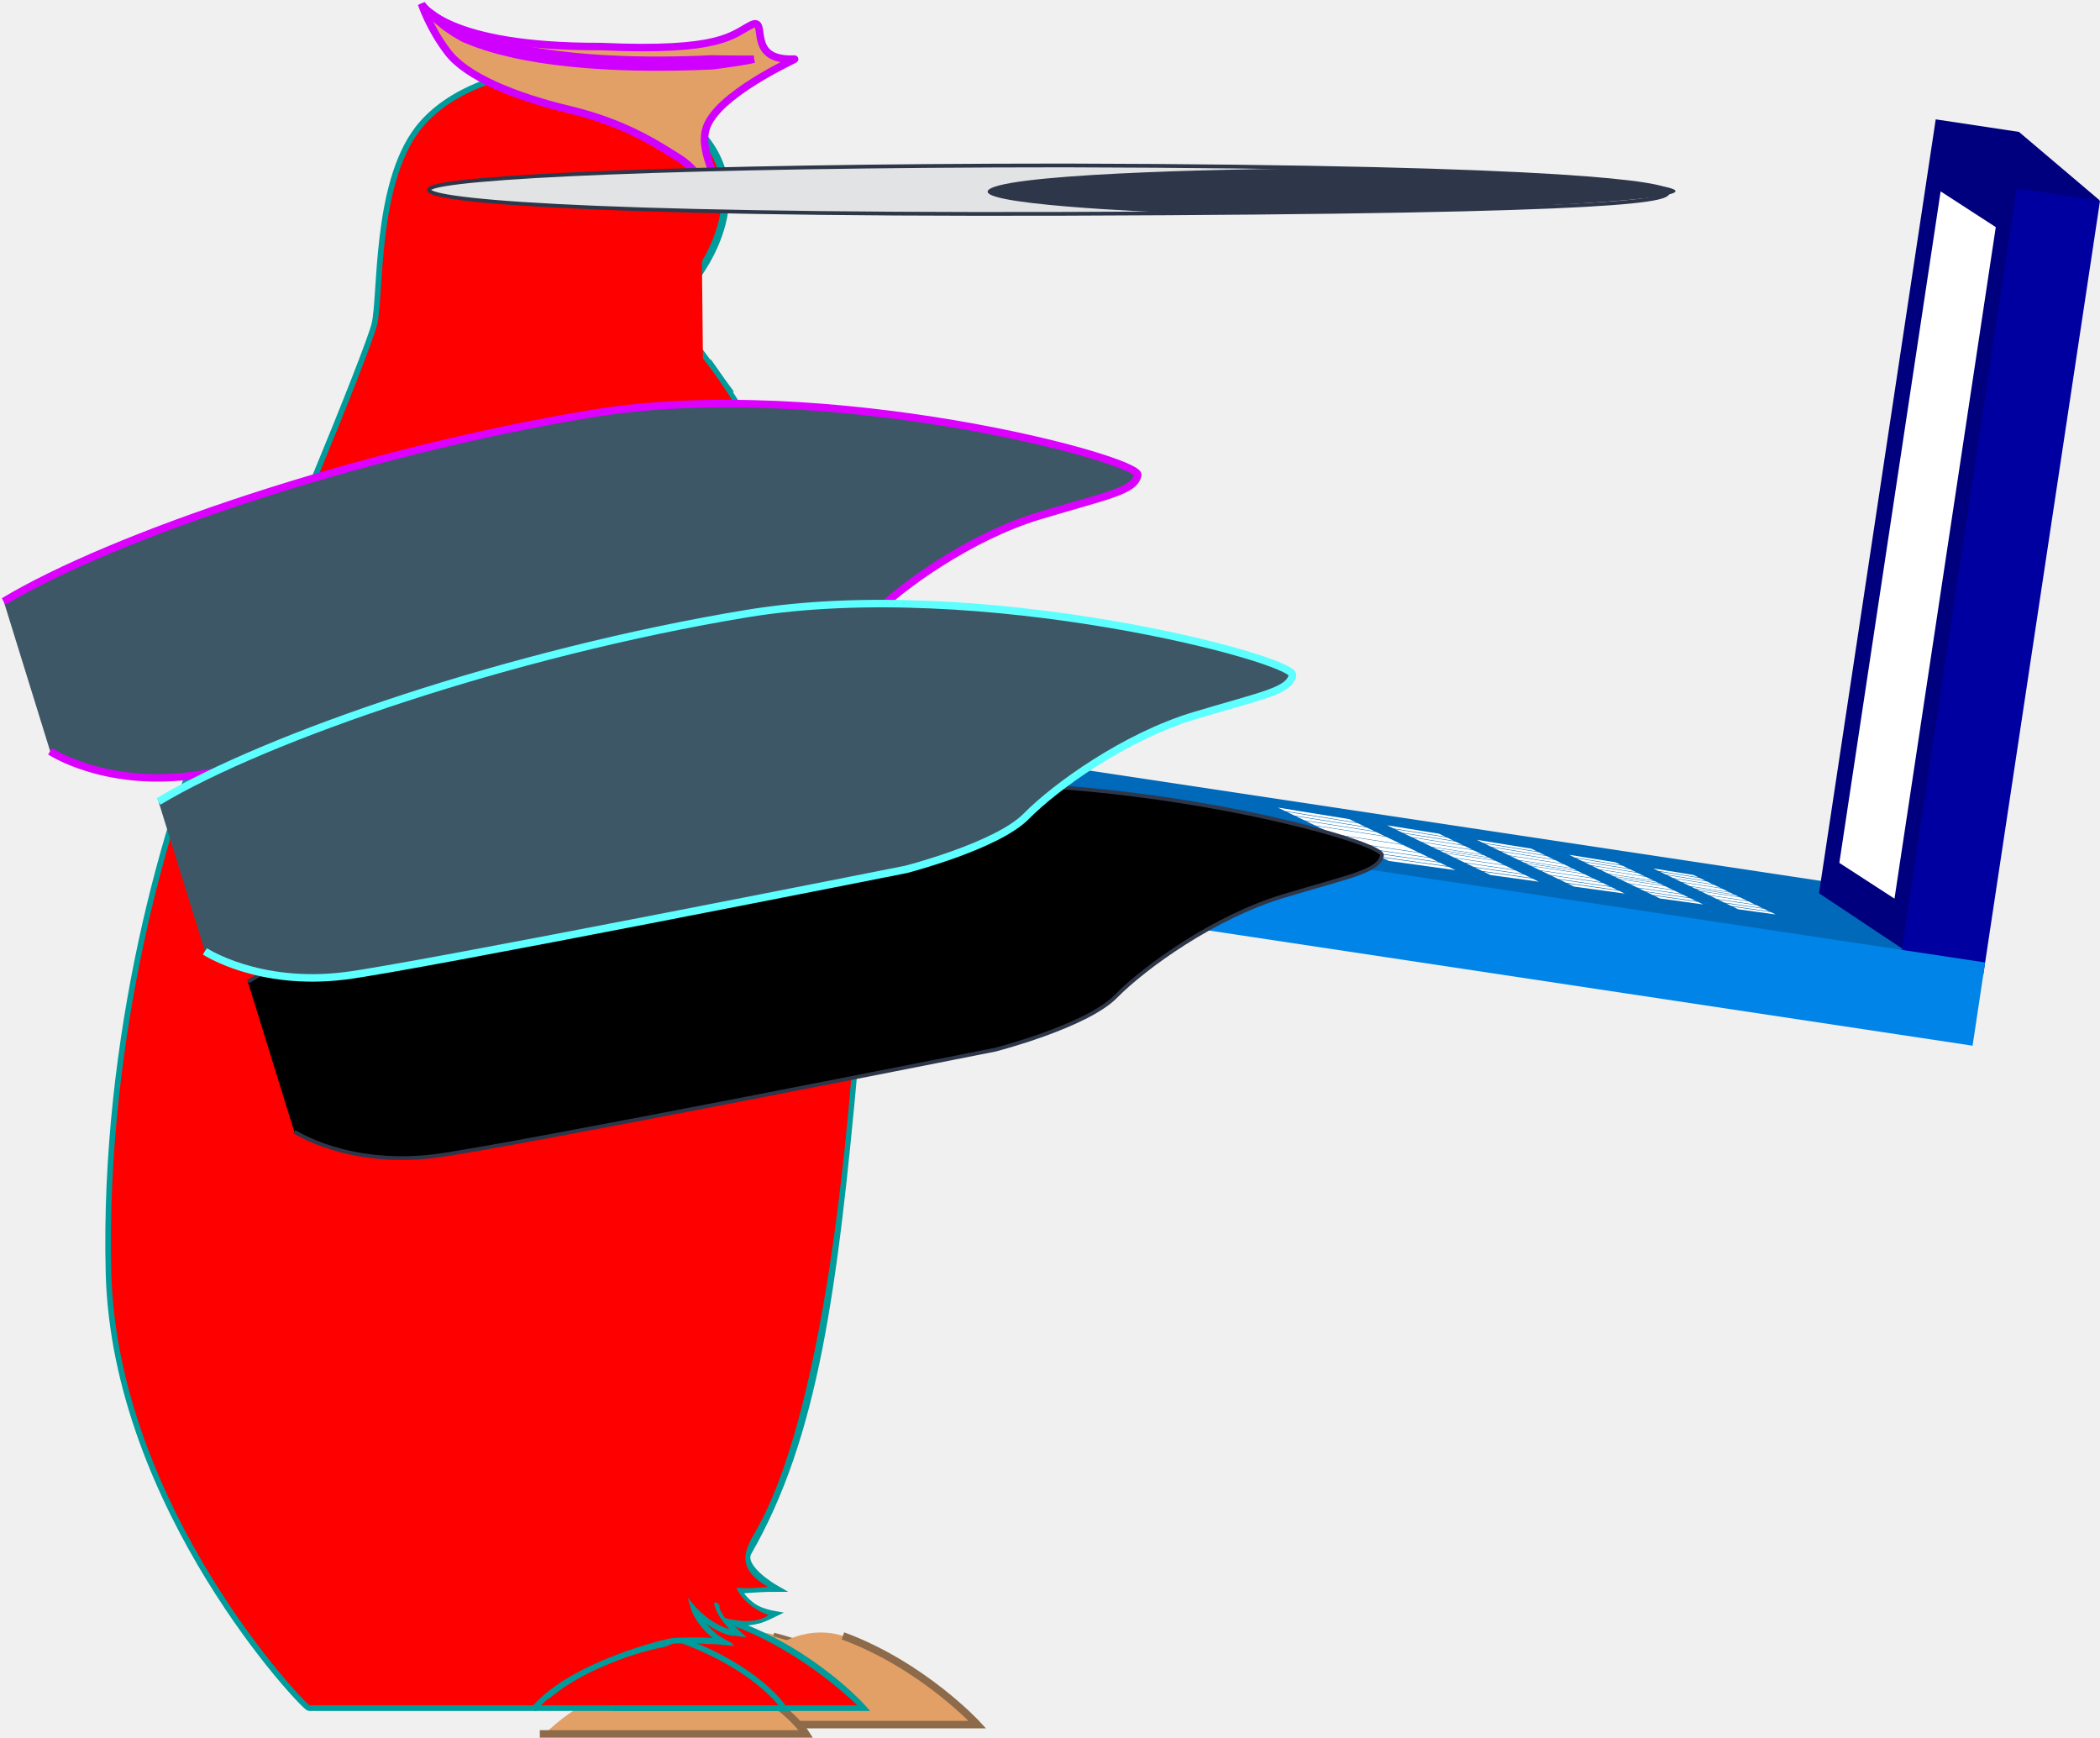
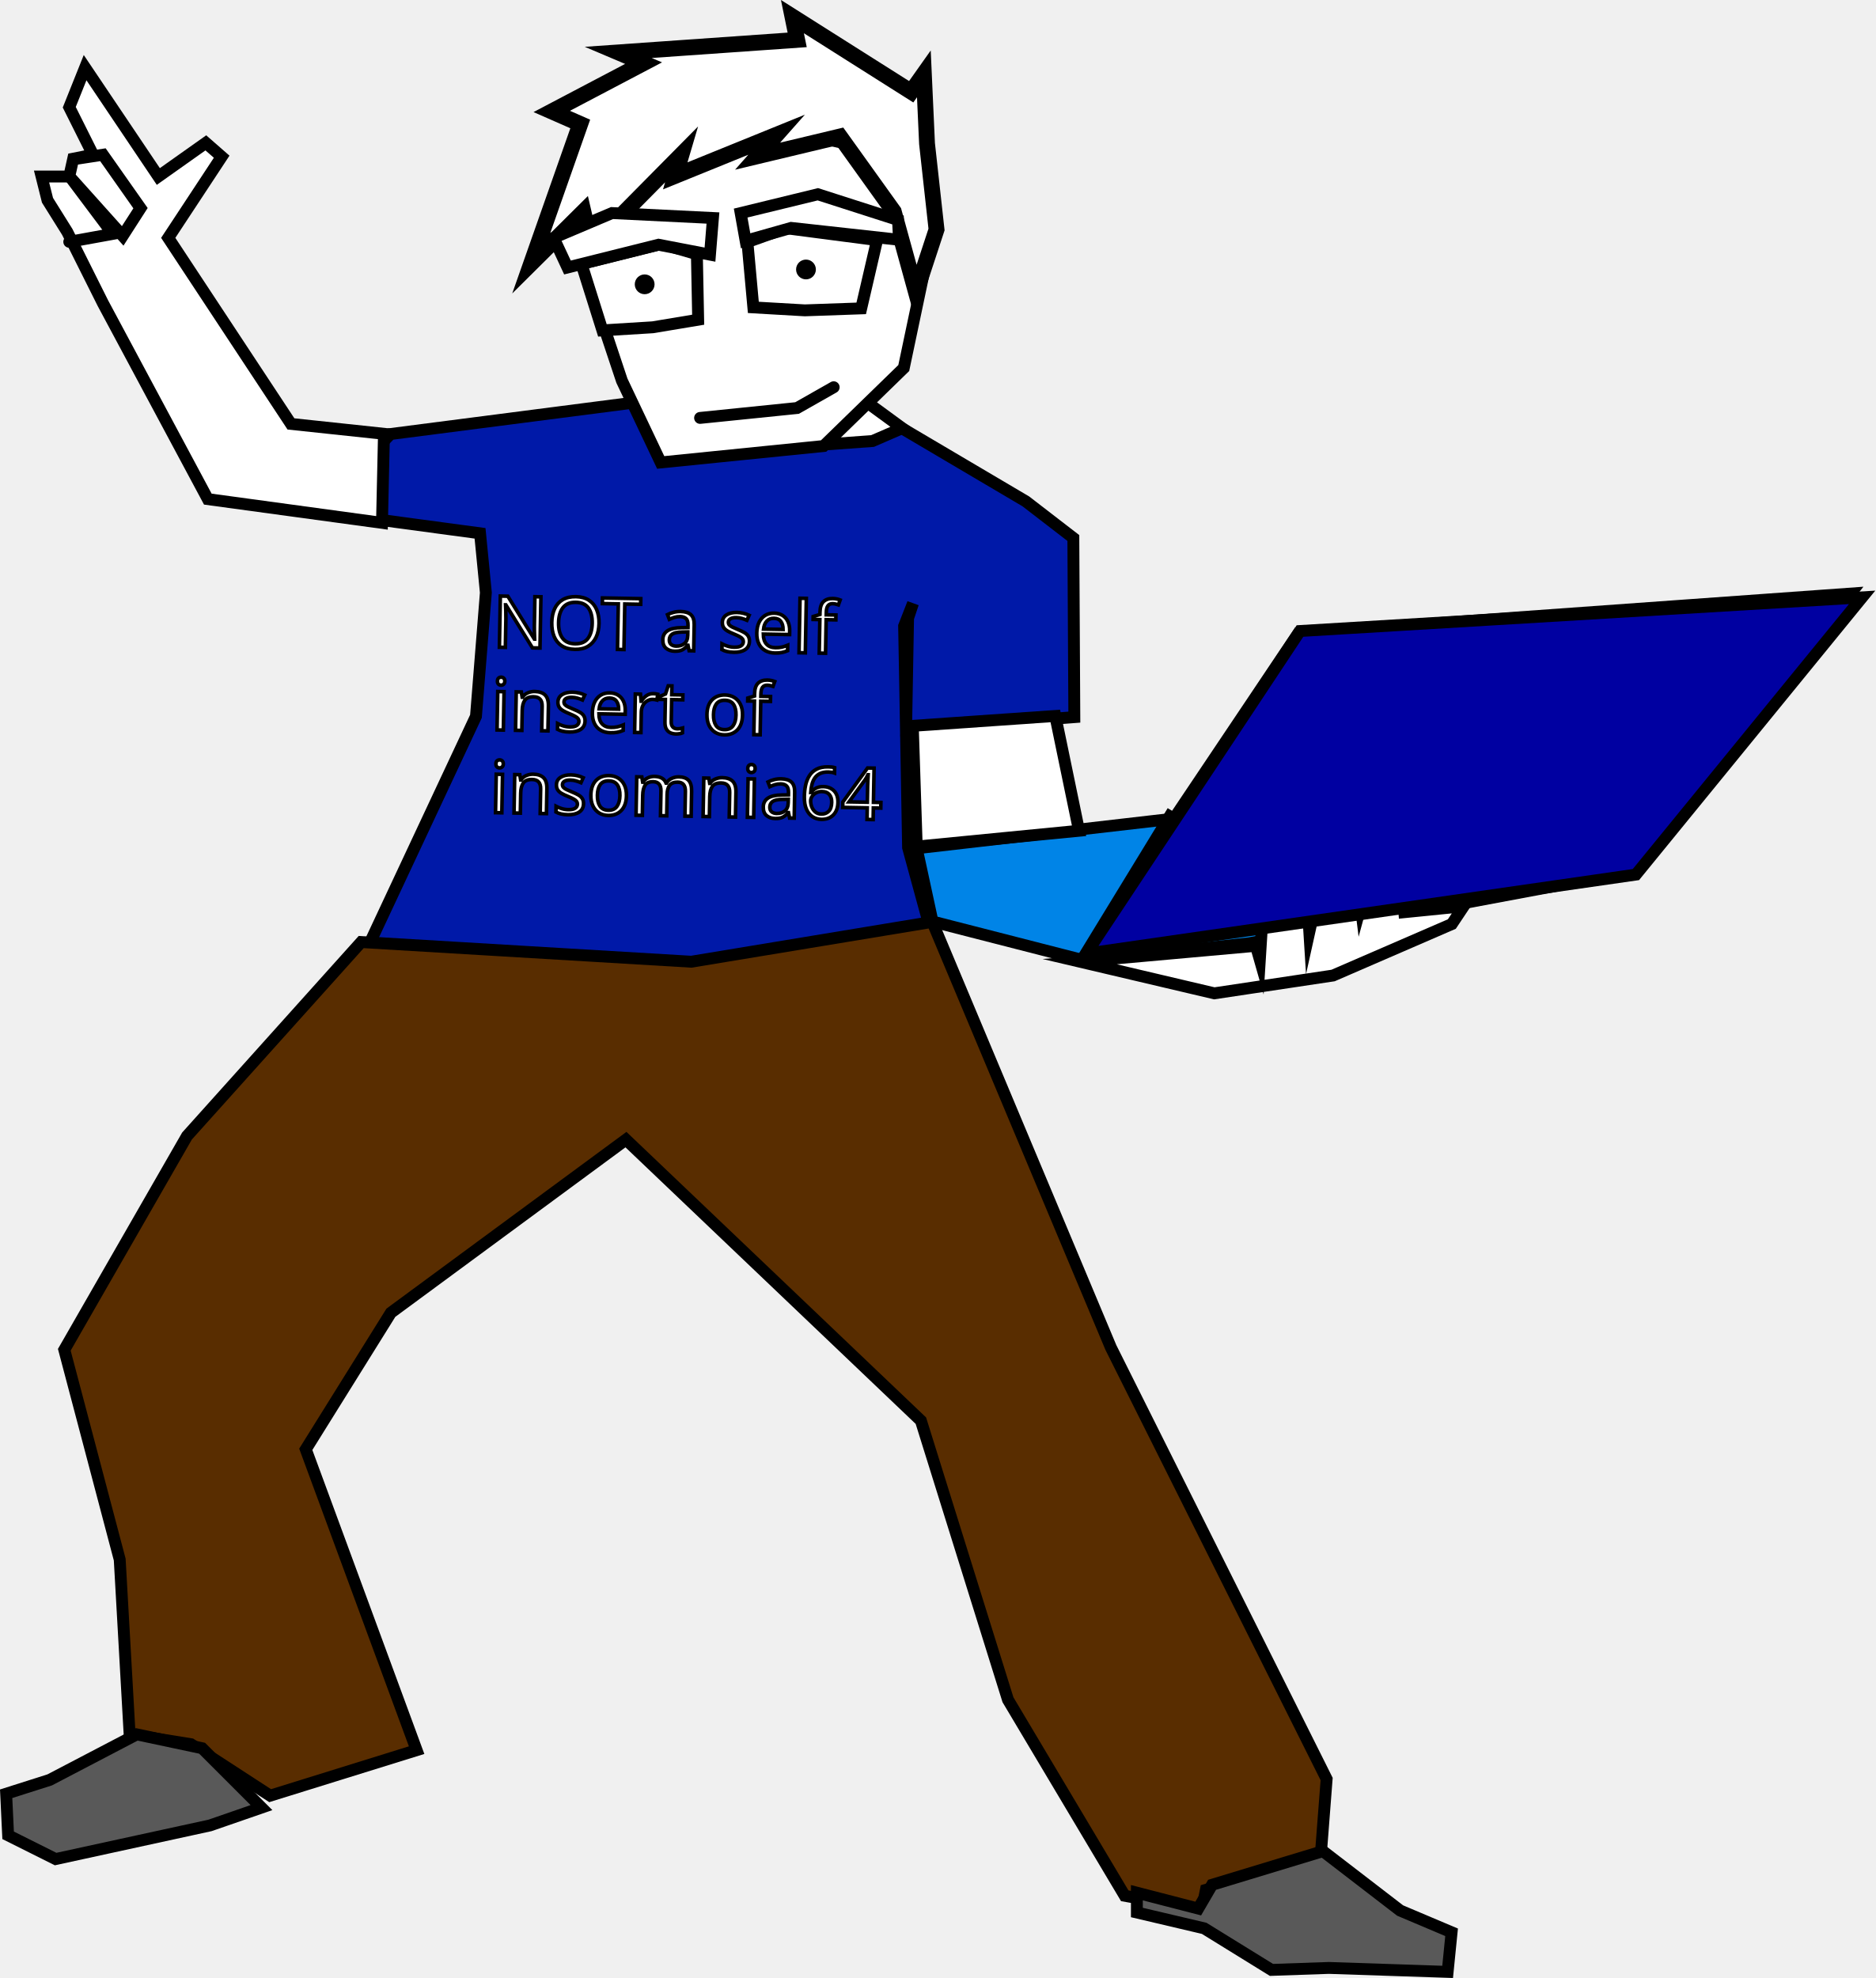
- <svg xmlns="http://www.w3.org/2000/svg" version="1.1" width="279.338" height="231.135" viewBox="0,0,279.338,231.135">
-   <g transform="translate(-86.72313,-64.5484)">
+ <svg xmlns="http://www.w3.org/2000/svg" version="1.1" width="236.86" height="249.843" viewBox="0,0,236.86,249.843">
+   <g transform="translate(-105.7497,-61.26798)">
    <g stroke-miterlimit="10">
-       <g stroke-width="0.5">
-         <path d="M166.749,293.775c9.779,-16.484 23.742,-11.573 23.742,-11.573c14.607,3.909 23.79,11.573 23.79,11.573h-47.531" fill="#e3a066" fill-rule="nonzero" stroke="none" />
-         <path d="M189.642,281.968c14.607,3.908 24.638,11.806 24.638,11.806h-48.424" fill="none" fill-rule="evenodd" stroke="#8d6a4a" />
-       </g>
-       <g stroke-width="1">
-         <path d="M181.993,293.951c7.31,-16.484 17.469,-11.573 17.469,-11.573c10.64,3.909 17.276,11.573 17.276,11.573h-34.745" fill="#e3a066" fill-rule="nonzero" stroke="none" />
-         <path d="M198.844,282.144c10.64,3.908 17.894,11.806 17.894,11.806h-35.398" fill="none" fill-rule="evenodd" stroke="#8d6a4a" />
-       </g>
-       <g stroke-width="1">
-         <path d="M159.183,295.183c8.015,-7.874 20.701,-9.342 20.701,-9.342c10.64,3.909 14.044,9.342 14.044,9.342h-34.745" fill="#e3a066" fill-rule="nonzero" stroke="none" />
-         <path d="M179.885,285.841c10.64,3.909 14.044,9.342 14.044,9.342h-35.398" fill="none" fill-rule="evenodd" stroke="#8d6a4a" />
-       </g>
-       <g fill-rule="nonzero" stroke="none">
-         <path d="M207.098,174.671l1.67,-11.073l139.355,21.018l-1.67,11.073l-128.457,-12.076z" fill="#0069b9" stroke-width="0" />
-         <path d="M328.683,183.362l15.526,-102.938l11.073,1.67l10.71,9.081l-23.129,101.623z" fill="#00007e" stroke-width="0" />
-         <path d="M339.462,192.538l15.526,-102.938l11.073,1.67l-15.526,102.938z" fill="#0000a1" stroke-width="0" />
-         <path d="M217.877,183.847l1.67,-11.073l131.235,19.794l-1.67,11.073z" fill="#0084e7" stroke-width="0" />
-         <path d="M331.389,179.325l13.472,-89.322l7.336,4.756l-13.472,89.322z" fill="#ffffff" stroke-width="0" />
-         <g fill="#ffffff" stroke-width="1">
-           <path d="M301.38,181.105l-0.577,-0.277l5.992,0.912l0.552,0.265z" />
-           <path d="M298.462,179.703l6.075,0.952l0.939,0.451l-6.032,-0.931z" />
-           <path d="M321.139,185.33l-5.042,-0.718l-0.829,-0.398l5.075,0.734z" />
-           <path d="M303.311,182.033l-1.066,-0.512l5.942,0.888l1.023,0.492z" />
-           <path d="M302.103,181.452l-0.584,-0.281l5.966,0.899l0.559,0.269z" />
-           <path d="M282.561,177.568l-6.755,-1.043l-1.147,-0.551l6.803,1.065z" />
-           <path d="M305.555,183.111l-0.898,-0.431l5.857,0.847l0.86,0.413z" />
-           <path d="M304.491,182.6l-1.03,-0.495l5.899,0.867l0.988,0.475z" />
-           <path d="M299.593,180.246l6.032,0.931l1.028,0.494l-5.992,-0.912z" />
-           <path d="M284.682,178.588l-6.682,-1.007l-0.676,-0.325l6.71,1.021z" />
-           <path d="M313.997,183.603l-0.989,-0.475l5.148,0.769l0.951,0.457z" />
-           <path d="M278.82,177.974l-0.679,-0.327l6.681,1.007l0.652,0.313z" />
-           <path d="M312.867,183.06l-0.54,-0.259l5.169,0.779l0.518,0.249z" />
-           <path d="M314.73,182.25l0.869,0.417l-5.227,-0.807l-0.905,-0.435z" />
-           <path d="M297.232,179.112l-0.829,-0.399l6.148,0.987l0.793,0.381z" />
-           <path d="M315.101,184.134l-0.954,-0.458l5.111,0.751l0.918,0.441z" />
-           <path d="M277.183,177.188l-1.228,-0.59l6.755,1.043l1.183,0.568z" />
-           <path d="M313.782,181.795l0.783,0.377l-5.263,-0.824l-0.816,-0.392z" />
-           <path d="M291.588,180.31l-1.151,-0.553l6.986,1.044l1.1,0.529z" />
-           <path d="M292.852,180.917l-1.113,-0.535l6.935,1.019l1.064,0.511z" />
-           <path d="M321.323,185.419l0.717,0.345l-5.011,-0.703l-0.748,-0.359z" />
-           <path d="M293.991,181.464l-0.973,-0.468l6.886,0.996l0.928,0.446z" />
-           <path d="M280.127,176.399l-6.844,-1.086l-0.97,-0.466l6.885,1.105z" />
-           <path d="M308.304,180.868l-0.764,-0.367l5.327,0.855l0.733,0.352z" />
-           <path d="M285.087,177.185l-0.901,-0.433l7.228,1.16l0.858,0.413z" />
-           <path d="M311.559,184.029l0.777,0.373l-5.784,-0.812l-0.812,-0.39z" />
-           <path d="M297.415,179.199l6.112,0.969l0.846,0.407l-6.075,-0.951z" />
-           <path d="M281.297,176.961l-6.803,-1.065l-1.029,-0.495l6.844,1.086z" />
-           <path d="M290.296,179.689l-0.632,-0.304l7.014,1.057l0.603,0.29z" />
-           <path d="M285.269,177.273l7.186,1.14l0.914,0.439l-7.142,-1.119z" />
-           <path d="M289.524,179.318l-0.627,-0.301l7.044,1.072l0.597,0.287z" />
-           <path d="M287.456,178.324l-1.066,-0.512l7.142,1.118l1.016,0.488z" />
-           <path d="M287.606,178.396l7.092,1.095l1.102,0.529l-7.044,-1.072z" />
-           <path d="M312.188,182.734l-0.531,-0.255l5.191,0.79l0.509,0.245z" />
-           <path d="M272.11,174.75l-0.895,-0.43l6.921,1.122l0.859,0.413z" />
-           <path d="M270.916,175.771l-9.283,-1.433l-1.247,-0.599l9.348,1.464z" />
-           <path d="M302.063,183.03l0.793,0.381l-6.761,-0.935l-0.832,-0.4z" />
-           <path d="M286.8,179.606l-6.606,-0.971l-1.233,-0.593l6.654,0.994z" />
-           <path d="M279.404,179.85l0.923,0.443l-8.85,-1.225l-0.974,-0.468z" />
-           <path d="M263.983,175.467l-2.142,-1.029l-0.059,-0.028l9.283,1.433l2.099,1.009z" />
-           <path d="M283.984,176.655l-0.832,-0.4l7.266,1.178l0.794,0.382z" />
-           <path d="M290.569,181.417l0.859,0.413l-6.44,-0.891l-0.896,-0.43z" />
-           <path d="M307.338,180.403l-0.709,-0.341l5.355,0.868l0.681,0.327z" />
-           <path d="M266.334,176.598l-2.212,-1.063l9.181,1.384l2.108,1.013z" />
-           <path d="M296.201,178.616l-0.768,-0.369l6.181,1.002l0.735,0.353z" />
-           <path d="M270.298,178.503l-1.035,-0.497l8.955,1.275l0.98,0.471z" />
-           <path d="M312.54,184.5l0.733,0.352l-5.75,-0.796l-0.766,-0.368z" />
-           <path d="M317.234,185.159l5.011,0.703l0.677,0.325l-4.982,-0.689z" />
-           <path d="M288.098,180.23l-6.559,-0.948l-1.194,-0.574l6.606,0.971z" />
-           <path d="M289.453,180.88l0.912,0.438l-6.477,-0.909l-0.952,-0.457z" />
-           <path d="M269.57,175.124l-9.348,-1.464l-1.117,-0.537l9.406,1.492z" />
-           <path d="M278.034,179.192l-8.955,-1.275l-1.135,-0.545l9.014,1.303z" />
-           <path d="M301.017,182.527l0.841,0.404l-6.8,-0.954l-0.883,-0.424z" />
-           <path d="M310.521,181.933l5.227,0.807l0.059,0.028l0.9,0.433l-5.191,-0.79z" />
-           <path d="M276.791,178.595l-9.014,-1.303l-1.293,-0.621l9.078,1.334z" />
-           <path d="M289.268,180.792l-6.517,-0.928l-1.046,-0.503l6.559,0.948z" />
-           <path d="M267.126,173.95l-9.461,-1.518l-0.971,-0.467l9.511,1.542z" />
-           <path d="M268.328,174.527l-9.406,-1.492l-1.055,-0.507l9.461,1.518z" />
-           <path d="M245.554,172.69l-2.405,-1.156l13.627,2.103c0.02,0.01 0.039,0.019 0.059,0.028c0.828,0.398 1.562,0.751 2.202,1.057z" />
-           <path d="M243.326,173.216l-8.716,-1.281l-5.221,-2.506l-0.059,-0.028l8.924,1.377z" />
-           <path d="M261.477,175.884l-13.364,-1.964l-2.419,-1.163l13.483,2.032c1.062,0.509 1.838,0.878 2.3,1.094z" />
-         </g>
-       </g>
-       <g fill="#ff0000" stroke="#009b9b">
-         <path d="M168.366,291.631c6.369,-15.649 16.183,-10.987 16.183,-10.987c10.236,3.711 16.802,10.987 16.802,10.987h-32.985" fill-rule="nonzero" stroke-width="1" />
-         <path d="M183.954,280.422c10.236,3.71 17.397,11.208 17.397,11.208h-33.605" fill-rule="evenodd" stroke-width="0.5" />
-         <path d="M157.784,291.631c7.336,-7.475 19.329,-8.869 19.329,-8.869c10.236,3.711 13.656,8.869 13.656,8.869h-32.985" fill-rule="nonzero" stroke-width="1" />
-         <path d="M177.113,282.762c10.236,3.711 13.656,8.869 13.656,8.869h-33.605" fill-rule="evenodd" stroke-width="0.5" />
-         <path d="M179.914,82.323c8.178,9.045 -1.338,20.034 -1.338,20.034c0,0 -3.343,6.652 0.917,8.564c0.058,31.828 -1.487,97.871 -1.487,98.981c0,1.594 3.569,66.58 3.915,67.826c0.575,2.066 2.628,3.937 2.628,3.937c-3.221,-0.399 -5.799,-3.539 -5.799,-3.539c0.793,2.79 3.619,4.635 3.619,4.635c-2.429,-0.293 -4.858,-0.108 -5.949,-0.1c-0.991,0.004 -13.679,3.188 -18.635,8.97h-29.937c-0.595,0 -25.773,-26.512 -26.566,-57.808c-0.793,-31.297 7.763,-61.448 14.274,-75.431c7.56,-16.237 20.197,-47.046 21.089,-50.71c0.892,-3.662 0.033,-18.557 5.759,-25.958c3.978,-5.143 11.762,-7.624 16.918,-7.624c5.154,0 16.052,3.199 20.593,8.223" fill-rule="nonzero" stroke-width="1" />
-         <path d="M180.876,112.649c0,0 4.985,6.764 8.778,14.825c8.327,18.438 13.68,45.799 10.715,78.543c-2.734,30.201 -5.312,49.583 -14.138,64.955c-1.21,2.107 3.472,4.812 3.472,4.812c-1.983,0 -4.614,0.243 -4.614,0.243c0.197,2.492 4.317,3.245 4.317,3.245c-5.7,2.791 -7.386,-1.167 -7.386,-1.167c0.942,2.318 2.271,3.519 2.271,3.519c-1.587,0.099 -5.542,-3.496 -5.542,-3.496c0,2.691 3.619,4.634 3.619,4.634c-23.568,0.153 -34.695,-28.606 -32.911,-36.778c1.784,-8.172 18.24,-87.312 19.299,-104.853c1.058,-17.542 12.12,-28.48 12.12,-28.48" fill-rule="nonzero" stroke-width="1" />
-         <path d="M169.159,136.16c0.794,-22.141 10.334,-25.239 10.334,-25.239l3.952,5.337c-7.505,0.972 -14.294,20.171 -14.285,19.902" fill-rule="nonzero" stroke-width="1" />
-         <path d="M177.511,105.247c0,0 -1.071,2.346 0.297,3.788c1.702,1.794 27.639,28.437 22.8,93.889c-3.966,53.622 -12.86,64.51 -13.862,66.715c-0.667,1.467 -1.825,3.751 2.957,6.143c0,0 -2.951,0.368 -4.614,0.244c0,0 1.121,2.247 4.317,3.245c0,0 -1.585,2.159 -6.938,0.565" fill-rule="evenodd" stroke-width="0.5" />
-         <path d="M181.922,277.728c0.446,2.097 2.627,3.937 2.627,3.937c-3.221,-0.399 -5.799,-3.539 -5.799,-3.539c0.793,2.79 3.619,4.635 3.619,4.635c-2.429,-0.293 -4.858,-0.108 -5.948,-0.1c-0.991,0.004 -13.68,3.188 -18.636,8.97h-29.936c-0.595,0 -25.774,-26.512 -26.567,-57.808c-0.792,-31.297 7.764,-61.448 14.274,-75.431c7.561,-16.237 20.197,-47.046 21.089,-50.71c0.892,-3.662 0.035,-18.557 5.759,-25.958c3.979,-5.143 11.763,-7.624 16.918,-7.624c5.155,0 16.232,3.04 20.595,8.223" fill-rule="evenodd" stroke-width="0.5" />
-       </g>
-       <g stroke="#d000ff">
-         <path d="M192.418,72.411c0.235,-0.011 -10.586,4.775 -11.813,9.37c-0.938,3.514 2.528,7.831 1.398,8.697c-0.753,0.578 -1.963,-3.004 -4.836,-4.825c-3.075,-1.949 -7.38,-4.771 -14.753,-6.536c-7.374,-1.766 -13.618,-4.399 -16.074,-7.566c-2.457,-3.168 -3.553,-6.503 -3.553,-6.503c0,0 2.951,5.769 23.874,5.692c15.989,0.724 17.431,-1.565 19.945,-2.849c2.514,-1.282 -0.942,4.84 5.811,4.519" fill="#e3a066" fill-rule="nonzero" stroke-width="1" />
-         <path d="M187.04,72.415c0,0 -0.684,0.167 -1.89,0.36c-0.605,0.089 -1.34,0.197 -2.182,0.322c-0.423,0.056 -0.873,0.116 -1.346,0.18c-0.475,0.056 -0.978,0.036 -1.499,0.07c-4.181,0.162 -9.768,0.217 -15.34,-0.23c-2.786,-0.221 -5.565,-0.562 -8.147,-1.049c-1.292,-0.243 -2.531,-0.535 -3.699,-0.839c-1.165,-0.326 -2.255,-0.678 -3.247,-1.05c-0.485,-0.215 -0.976,-0.359 -1.404,-0.59c-0.418,-0.245 -0.817,-0.478 -1.19,-0.696c-0.721,-0.486 -1.342,-0.905 -1.806,-1.32c-0.491,-0.375 -0.807,-0.75 -1.036,-0.984c-0.226,-0.238 -0.347,-0.364 -0.347,-0.364c0,0 0.142,0.103 0.408,0.295c0.265,0.193 0.64,0.484 1.17,0.779c0.505,0.33 1.171,0.643 1.924,0.997c0.777,0.315 1.656,0.637 2.6,1.044c0.962,0.361 2.023,0.704 3.162,1.022c1.145,0.298 2.36,0.584 3.631,0.824c2.543,0.48 5.292,0.817 8.051,1.036c5.523,0.444 11.08,0.39 15.235,0.228c1.037,-0.082 1.992,-0.063 2.841,-0.035c0.848,0.008 1.587,0.013 2.196,0.018c0.609,0 1.089,-0 1.416,-0.001c0.322,-0 0.5,-0.016 0.5,-0.016" fill="#8d6a4a" fill-rule="nonzero" stroke-width="1" />
-         <path d="M192.418,72.411c0.235,-0.011 -10.586,4.775 -11.813,9.37c-0.938,3.514 2.528,7.831 1.398,8.697c-0.753,0.578 -1.963,-3.004 -4.836,-4.825c-3.075,-1.949 -7.38,-4.771 -14.753,-6.536c-7.374,-1.766 -13.618,-4.399 -16.074,-7.566c-2.457,-3.168 -3.553,-6.503 -3.553,-6.503c0,0 2.951,5.769 23.874,5.692c15.989,0.724 17.431,-1.565 19.945,-2.849c2.514,-1.282 -0.942,4.84 5.811,4.519z" fill="none" fill-rule="evenodd" stroke-width="0.5" />
-       </g>
-       <g>
-         <path d="M143.791,89.558c1.67,-1.576 33.695,-3.097 84.545,-3.105c67.741,0.164 79.787,2.484 80.156,3.418c0.446,1.131 -2.978,2.778 -80.204,3.017c-65.96,0.204 -85.994,-1.914 -84.497,-3.33" fill="#e2e3e4" fill-rule="nonzero" stroke="none" stroke-width="1" />
-         <path d="M241.687,92.799c0,0 -27.186,-1.038 -23.191,-3.183c4.006,-2.139 35.389,-2.705 47.382,-2.667c11.986,0.037 22.041,0.711 22.041,0.711c0,0 26.443,1.247 20.916,2.724c-5.527,1.477 -37.14,2.225 -37.14,2.225c0,0 -25.641,0.327 -30.007,0.191" fill="#2e374a" fill-rule="nonzero" stroke="none" stroke-width="1" />
-         <path d="M143.858,89.659c1.67,-1.576 33.695,-3.097 84.545,-3.105c67.741,0.164 79.788,2.484 80.156,3.418c0.446,1.131 -2.978,2.778 -80.204,3.017c-65.96,0.204 -85.994,-1.914 -84.497,-3.33z" fill="none" fill-rule="evenodd" stroke="#2e374a" stroke-width="0.5" />
-       </g>
-       <g fill="#000000">
-         <path d="M119.705,195.129c14.288,-8.593 47.035,-19.811 78.186,-24.976c31.151,-5.165 73.137,6.062 72.66,8.177c-0.477,2.115 -3.794,2.615 -13.037,5.386c-9.244,2.77 -18.515,9.45 -22.395,13.394c-3.88,3.945 -15.979,7.055 -15.979,7.055c0,0 -65.708,13.064 -74.669,14.165c-11.541,1.419 -18.588,-3.26 -18.588,-3.26" fill-rule="nonzero" stroke="none" stroke-width="1" />
-         <path d="M119.705,195.129c14.288,-8.593 47.035,-19.811 78.186,-24.976c31.151,-5.165 73.137,6.062 72.66,8.177c-0.477,2.115 -3.794,2.615 -13.037,5.386c-9.244,2.77 -18.515,9.45 -22.395,13.394c-3.88,3.945 -15.979,7.055 -15.979,7.055c0,0 -65.708,13.064 -74.669,14.165c-11.541,1.419 -18.588,-3.26 -18.588,-3.26" fill-rule="evenodd" stroke="#2e374a" stroke-width="0.5" />
-       </g>
-       <g stroke="#dc00ff">
-         <path d="M87.223,144.549c14.288,-8.593 47.035,-19.811 78.186,-24.976c31.151,-5.165 73.137,6.062 72.66,8.177c-0.477,2.115 -3.794,2.615 -13.037,5.386c-9.244,2.77 -18.515,9.45 -22.395,13.394c-3.88,3.945 -15.979,7.055 -15.979,7.055c0,0 -65.708,13.064 -74.669,14.165c-11.541,1.419 -18.588,-3.26 -18.588,-3.26" fill="#3e5766" fill-rule="nonzero" stroke-width="1" />
-         <path d="M87.223,144.549c14.288,-8.593 47.035,-19.811 78.186,-24.976c31.151,-5.165 73.137,6.062 72.66,8.177c-0.477,2.115 -3.794,2.615 -13.037,5.386c-9.244,2.77 -18.515,9.45 -22.395,13.394c-3.88,3.945 -15.979,7.055 -15.979,7.055c0,0 -65.708,13.064 -74.669,14.165c-11.541,1.419 -18.588,-3.26 -18.588,-3.26" fill="none" fill-rule="evenodd" stroke-width="0.5" />
-       </g>
-       <g stroke="#5effff">
-         <path d="M107.807,171.155c14.288,-8.593 47.035,-19.811 78.186,-24.976c31.151,-5.165 73.137,6.062 72.66,8.177c-0.477,2.115 -3.794,2.615 -13.037,5.386c-9.244,2.77 -18.515,9.45 -22.395,13.394c-3.88,3.945 -15.979,7.055 -15.979,7.055c0,0 -65.708,13.064 -74.669,14.165c-11.541,1.419 -18.588,-3.26 -18.588,-3.26" fill="#3e5766" fill-rule="nonzero" stroke-width="1" />
-         <path d="M107.807,171.155c14.288,-8.593 47.035,-19.811 78.186,-24.976c31.151,-5.165 73.137,6.062 72.66,8.177c-0.477,2.115 -3.794,2.615 -13.037,5.386c-9.244,2.77 -18.515,9.45 -22.395,13.394c-3.88,3.945 -15.979,7.055 -15.979,7.055c0,0 -65.708,13.064 -74.669,14.165c-11.541,1.419 -18.588,-3.26 -18.588,-3.26" fill="none" fill-rule="evenodd" stroke-width="0.5" />
-       </g>
+       <path d="M166.382,128.632l-13,-1.75l-1.25,-7.75l2.944,-3.041l30,-3.875l28.853,-0.243l21.391,12.625l6,4.625l0.125,22.625l-21.25,1.625l0.25,-14.125l0.625,-1.875l-1.125,2.875l0.5,27.973l3,11l-27.625,3.75l-37.453,-0.948l-6.375,-0.75l13.875,-29.625l1.25,-15.625z" fill="#0019a8" stroke="#000000" stroke-width="1.5" stroke-linecap="round" />
+       <path d="M214.584,111.599l5.125,3.75l-3.75,1.625l-8.625,0.625l-3.042,-0.961l6,-7.125z" fill="#ffffff" stroke="#000000" stroke-width="1.5" stroke-linecap="round" />
+       <path d="M180.701,98.555l0.8,-16.2l19.2,-5.6l21.6,4.8l0.8,11l-3.2,15.2l-10.125,9.85l-20.575,2.075l-4.9,-10.325z" fill="#ffffff" stroke="#000000" stroke-width="1.5" stroke-linecap="round" />
+       <path d="M211.839,78.509l-10.4,2.486l2.4,-2.712l-12.8,5.197l0.8,-2.712l-11.4,11.525l-1,-4.294l-6.6,6.553l6.2,-17.626l-3.6,-1.582l11.6,-6.101l-3.2,-1.356l22.6,-1.582l-0.6,-2.938l15,9.491l1.6,-2.26l0.4,8.813l1.2,10.847l-2.6,7.909l-2.8,-10.169z" fill="#ffffff" stroke="#000000" stroke-width="2" stroke-linecap="round" />
+       <path d="M200.902,100.094l-0.75,-8.25l4.875,-1.75l11.5,1.5l-2,8.625l-7.125,0.25z" fill="#ffffff" stroke="#000000" stroke-width="1.5" stroke-linecap="round" />
+       <path d="M188.194,102.608l-6.356,0.391l-2.644,-8.402l10.068,-2.525l4.508,1.303l0.163,8.276z" fill="#ffffff" stroke="#000000" stroke-width="1.5" stroke-linecap="round" />
+       <path d="M188.925,92.18l-11.5,2.875l-1.75,-3.75l7.375,-3.125l12.75,0.625l-0.375,4.625z" fill="#ffffff" stroke="#000000" stroke-width="1.5" stroke-linecap="round" />
+       <path d="M199.925,91.68l-0.625,-3.5l9.75,-2.375l10.125,3.25l0.125,2.5l-13.625,-1.5z" fill="#ffffff" stroke="#000000" stroke-width="1.5" stroke-linecap="round" />
+       <path d="M185.925,97.18c0,-0.69 0.56,-1.25 1.25,-1.25c0.69,0 1.25,0.56 1.25,1.25c0,0.69 -0.56,1.25 -1.25,1.25c-0.69,0 -1.25,-0.56 -1.25,-1.25z" fill="#000000" stroke="none" stroke-width="0.5" stroke-linecap="butt" />
+       <path d="M206.3,95.305c0,-0.69 0.56,-1.25 1.25,-1.25c0.69,0 1.25,0.56 1.25,1.25c0,0.69 -0.56,1.25 -1.25,1.25c-0.69,0 -1.25,-0.56 -1.25,-1.25z" fill="#000000" stroke="none" stroke-width="0.5" stroke-linecap="butt" />
+       <path d="M211.05,110.18l-4.625,2.625l-12.25,1.25" fill="none" stroke="#000000" stroke-width="1.5" stroke-linecap="round" />
+       <text transform="translate(167.9502,143.0082) rotate(1.05023) scale(0.22642,0.22642)" font-size="40" xml:space="preserve" fill="#ffffff" stroke="#000000" stroke-width="2" stroke-linecap="butt" font-family="Sans Serif" font-weight="normal" text-anchor="start">
+         <tspan x="0" dy="0">NOT a self </tspan>
+         <tspan x="0" dy="46.15px">insert of </tspan>
+         <tspan x="0" dy="46.15px">insomnia64</tspan>
+       </text>
+       <path d="M269.744,141.244l69.75,-5l-27,35l-48.964,9.172l-20.5,2.25l-19.5,-5l-2,-9.25l32.5,-3.75z" fill="#0084e7" stroke="#000000" stroke-width="1.5" stroke-linecap="round" />
+       <path d="M264.876,182.486l0.25,-4l2.5,-2.5l3.25,-1l0.25,4l1.5,-6.75l4.5,-0.5l0.5,4l1.5,-5.5l3.5,0.25l0.5,6l7.5,-0.75l-1.5,2.25l-15,6.5l-15,2.25l-17,-4l22.25,-2z" fill="#ffffff" stroke="#000000" stroke-width="1.5" stroke-linecap="round" />
+       <path d="M242.947,181.722l27,-40.75l71,-4.25l-28.571,35.014l-69.5,10l11,-18z" fill="#0000a1" stroke="#000000" stroke-width="1.5" stroke-linecap="round" />
+       <path d="M239.041,151.7l3,14.5l-20.5,2l-0.5,-15.25z" fill="#ffffff" stroke="#000000" stroke-width="1.5" stroke-linecap="round" />
+       <path d="M153.998,127.312l-22,-3l-13.25,-24.75l-4.5,-9l-2.5,-4l-0.75,-3h3.5l0.5,-2.25l2.5,-0.5l-3,-6l2,-5l9.25,13.75l6,-4.25l2,1.75l-6.75,10.25l15.5,23.5l11.75,1.25z" fill="#ffffff" stroke="#000000" stroke-width="1.5" stroke-linecap="round" />
+       <path d="M115.498,81.312l3.25,-0.5l4.75,6.75l-2.25,3.5l-6.5,-7.25l5.25,7l-5.5,1" fill="none" stroke="#000000" stroke-width="1.5" stroke-linecap="round" />
+       <path d="M193.063,182.744l30.25,-5l-0.5,-1.686l23.25,55.418l27.25,54.5l-0.75,9.75l-14.5,4.25l-0.5,2.5l-9.75,-1.75l-14.75,-24.762l-11,-35.25l-37.25,-35.5l-29.692,21.867l-10.75,17.25l14,38l-18.5,5.75l-10,-6.5l-7.75,-1.25l-1.25,-22.073l-7,-26.5l15.5,-27l22,-24.5z" fill="#592d00" stroke="#000000" stroke-width="1.5" stroke-linecap="round" />
+       <path d="M131.276,282.088l7.5,7.5l-6.5,2.25l-19.5,4.25l-6,-3l-0.25,-5.25l5.5,-1.75l11,-5.75z" fill="#595959" stroke="#000000" stroke-width="1.5" stroke-linecap="round" />
+       <path d="M249.345,300.338l7.75,2l1.75,-3l14,-4.25l9.75,7.5l6.5,2.75l-0.5,5l-15,-0.5l-7.25,0.25l-8.5,-5.25l-8.5,-2z" fill="#595959" stroke="#000000" stroke-width="1.5" stroke-linecap="round" />
    </g>
  </g>
</svg>
